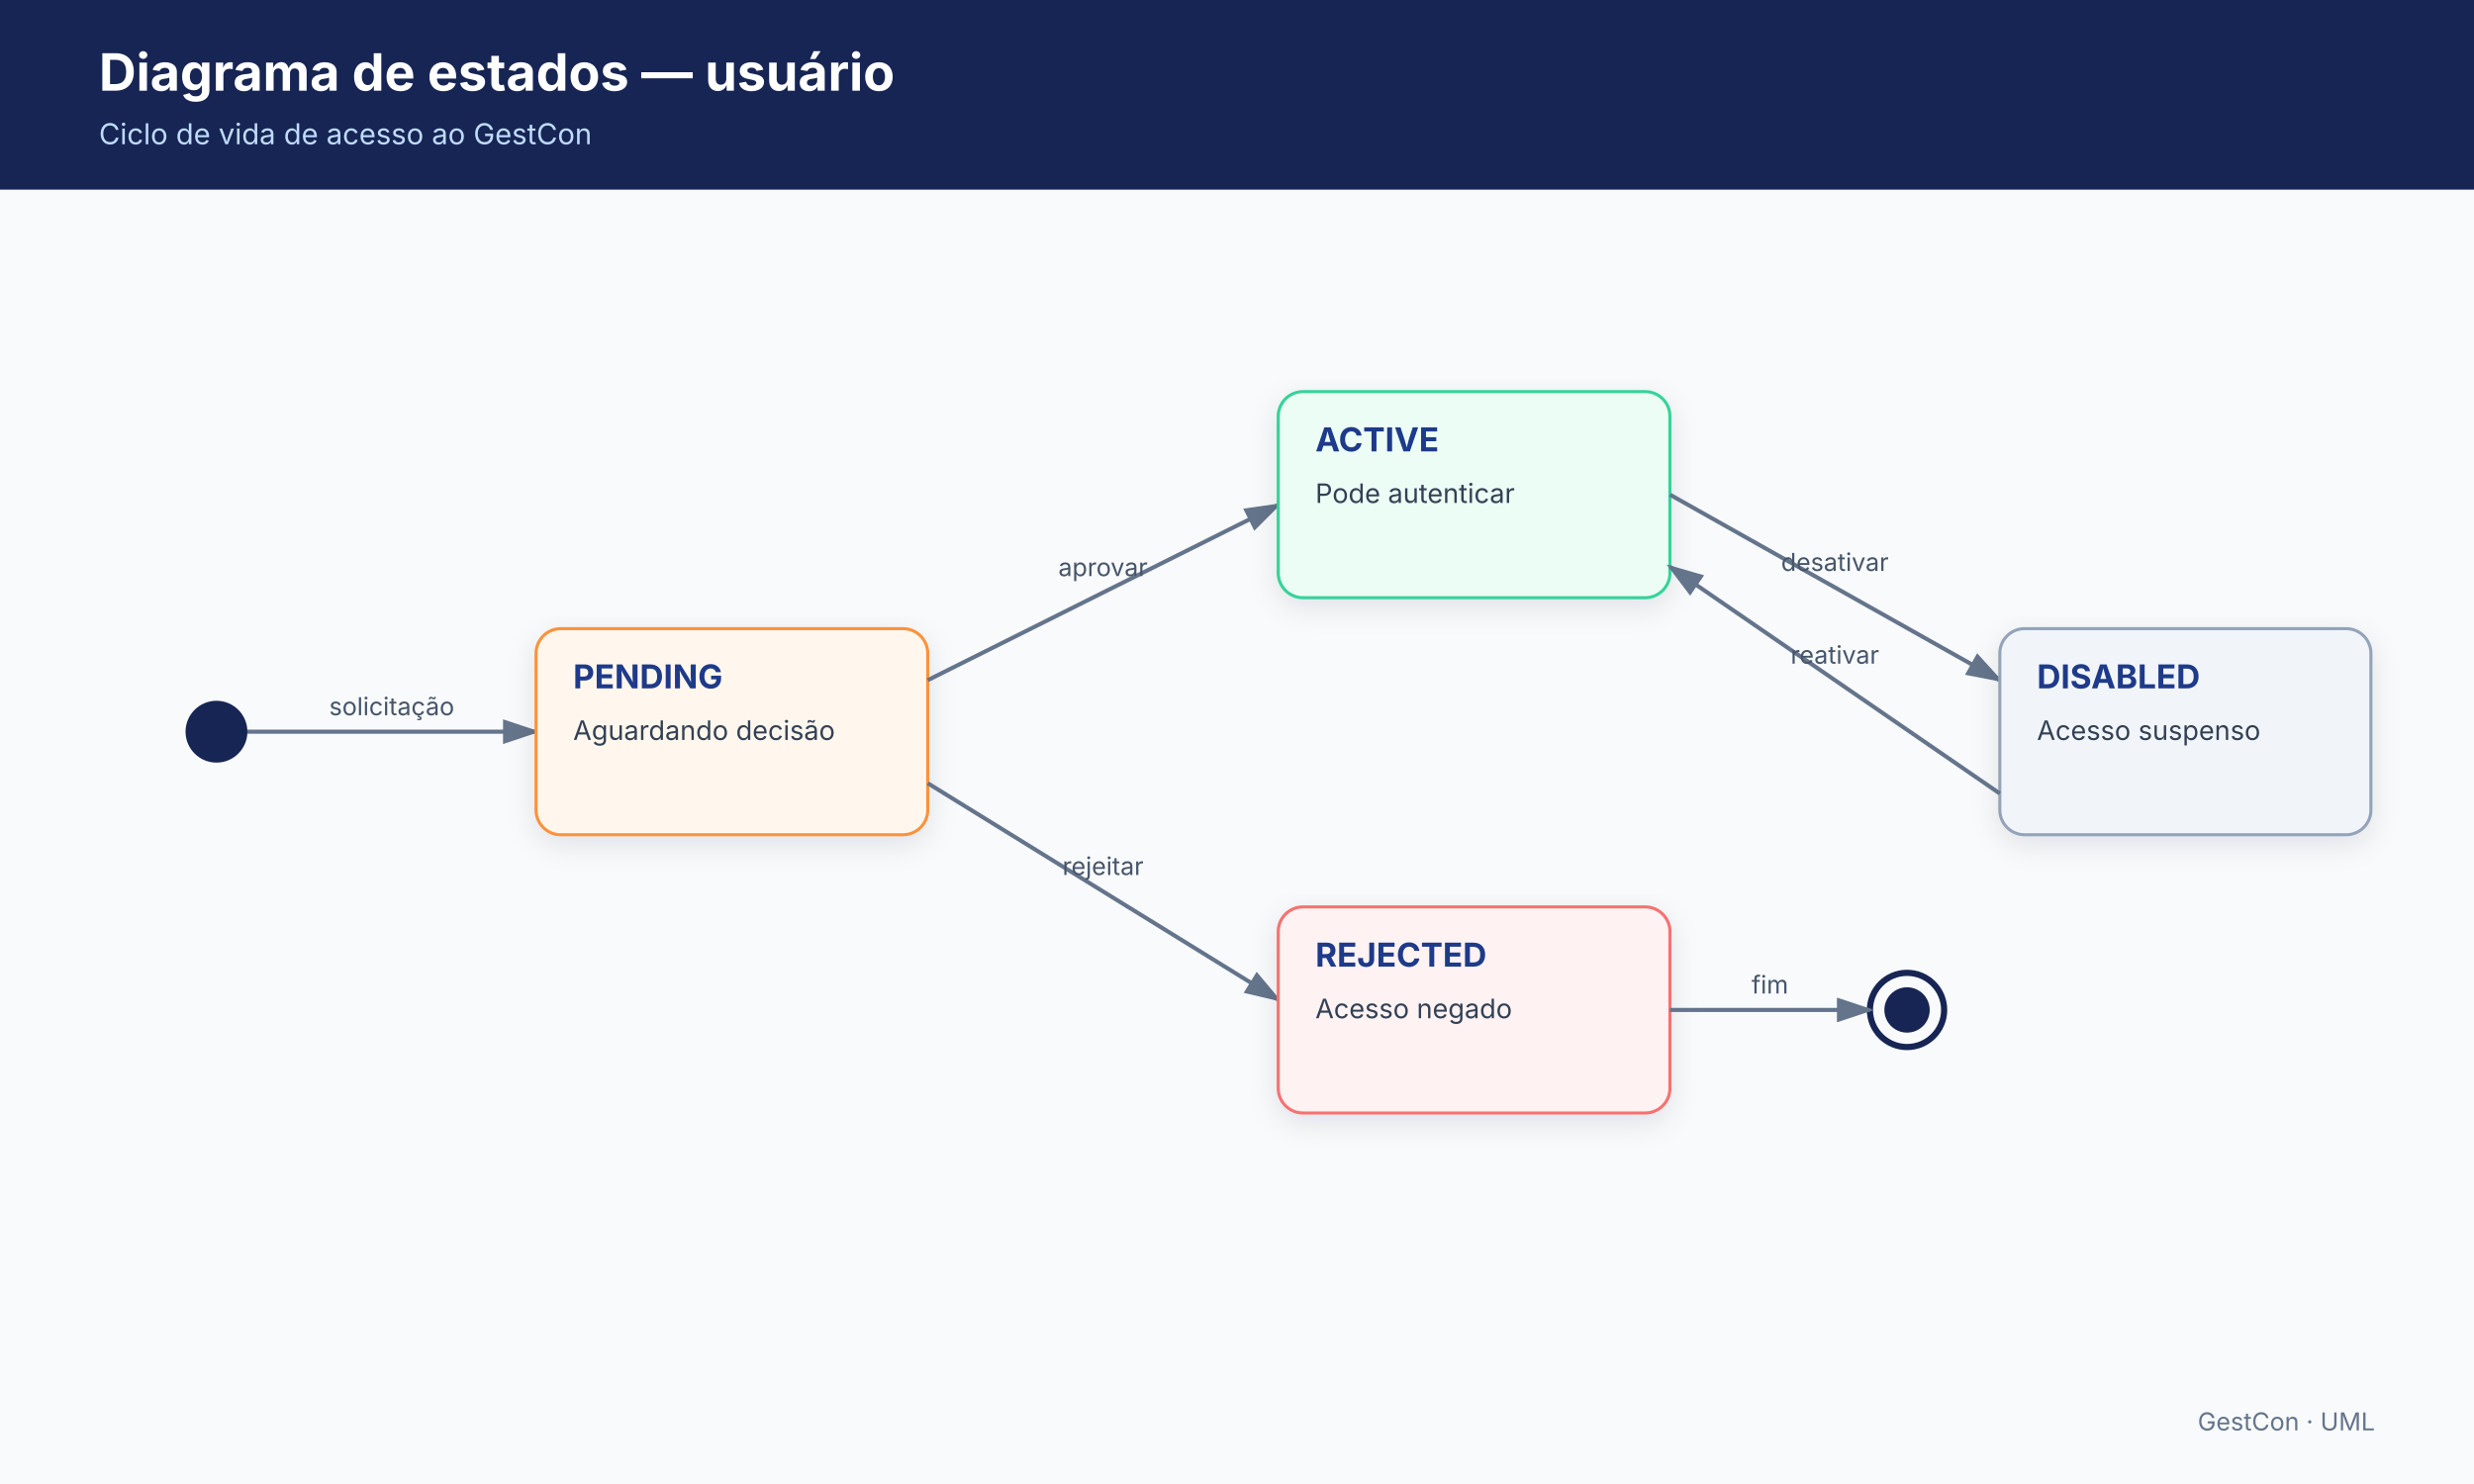
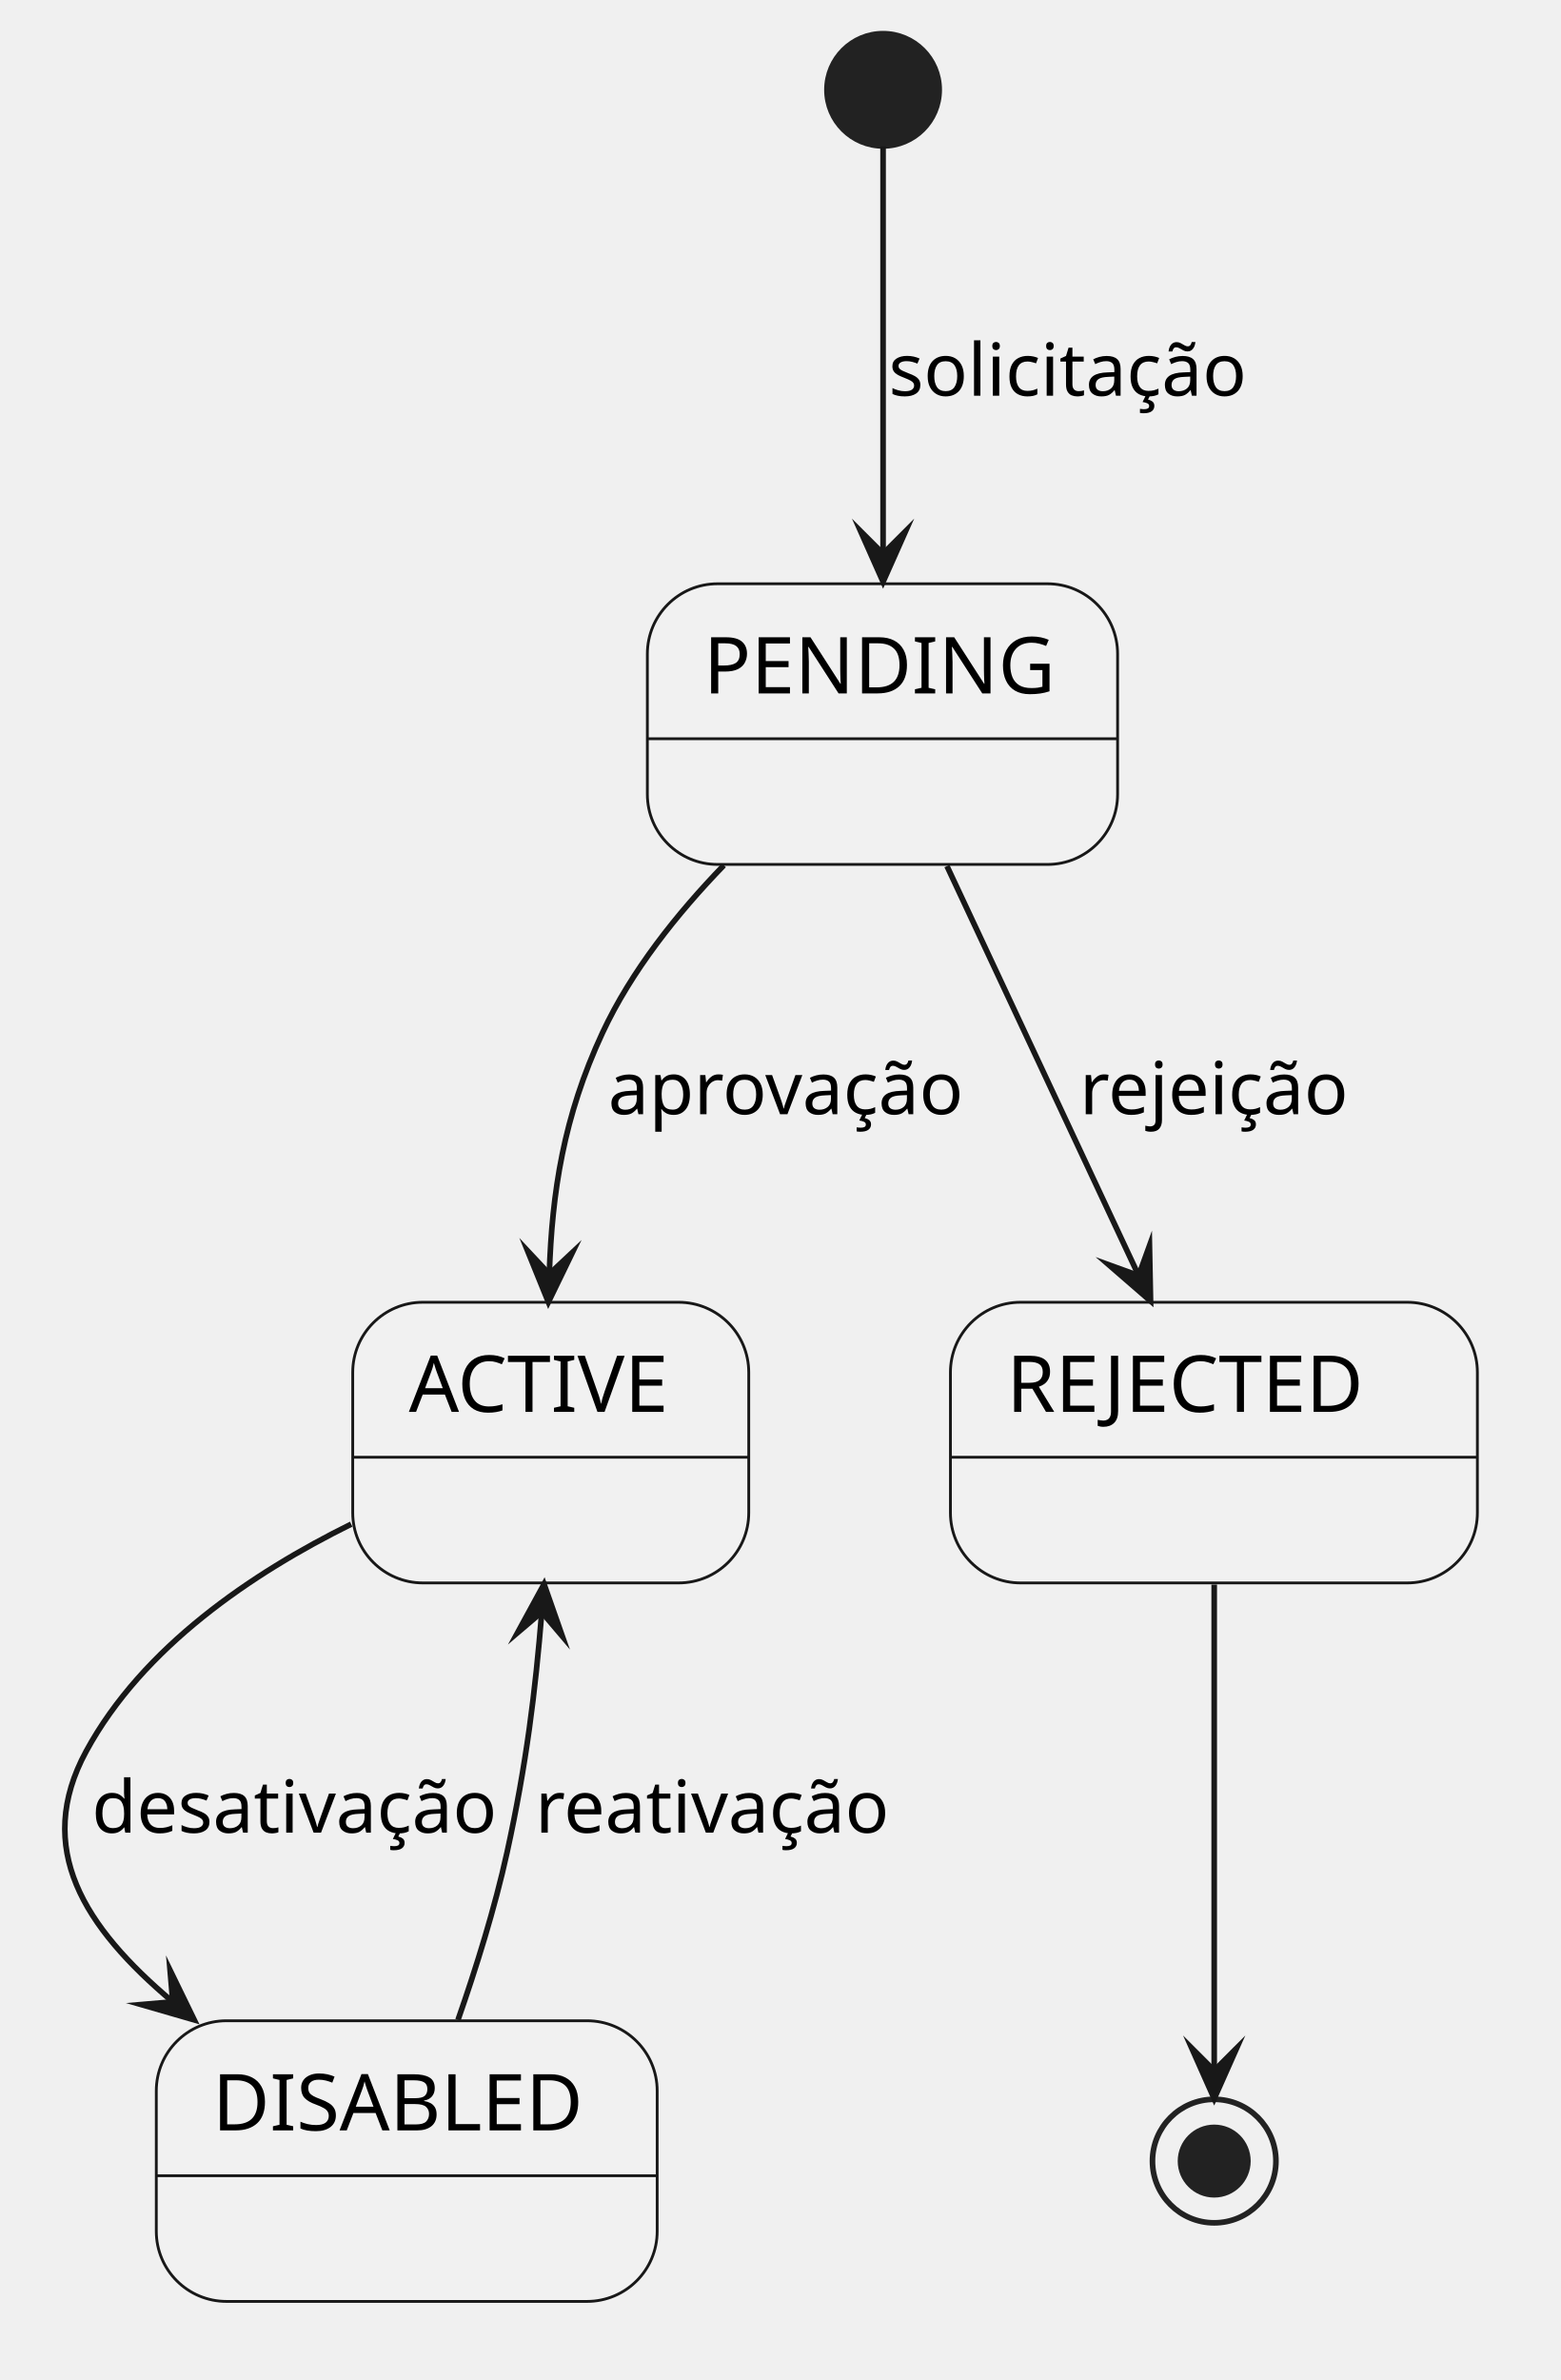
- <svg xmlns="http://www.w3.org/2000/svg" width="1200" height="720" viewBox="0 0 1200 720" role="img" aria-label="Diagrama de estados — usuário">
-   <defs>
-     <marker id="arrow" markerWidth="10" markerHeight="10" refX="8" refY="3" orient="auto">
-       <path d="M0,0 L0,6 L9,3 z" fill="#64748b" />
-     </marker>
-     <filter id="shadow" x="-10%" y="-10%" width="120%" height="130%">
-       <feDropShadow dx="0" dy="4" stdDeviation="7" flood-color="#0f172a" flood-opacity="0.10" />
-     </filter>
-   </defs>
-   <rect width="100%" height="100%" fill="#f8fafc" />
-   <rect x="0" y="0" width="100%" height="92" fill="#172554" />
-   <text x="48" y="44" font-family="Inter,Arial,sans-serif" font-size="25" font-weight="700" fill="#fff">Diagrama de estados — usuário</text>
-   <text x="48" y="70" font-family="Inter,Arial,sans-serif" font-size="14" fill="#bfdbfe">Ciclo de vida de acesso ao GestCon</text>
-   <circle cx="105" cy="355" r="15" fill="#172554" />
-   <line x1="120" y1="355" x2="260" y2="355" stroke="#64748b" stroke-width="2" marker-end="url(#arrow)" />
-   <text x="190" y="347" text-anchor="middle" font-family="Inter,Arial,sans-serif" font-size="12" font-weight="400" fill="#475569">solicitação</text>
-   <g filter="url(#shadow)">
-     <rect x="260" y="305" width="190" height="100" rx="12" fill="#fff7ed" stroke="#fb923c" stroke-width="1.5" />
+ <svg xmlns="http://www.w3.org/2000/svg" version="1.1" data-diagram-type="STATE" style="width:278px;height:424px;background:#FFFFFF;" width="278px" height="424px" viewBox="0 0 278 424" zoomAndPan="magnify" preserveAspectRatio="none" contentStyleType="text/css">
+   <defs />
+   <g font-family="sans-serif" lengthAdjust="spacing">
+     <g class="start_entity" data-qualified-name=".start." id="ent0001" data-source-line="1">
+       <ellipse cx="157.35" cy="16" rx="10" ry="10" fill="#222" style="stroke:#222;stroke-width:1;" />
+     </g>
+     <g class="entity" data-qualified-name="PENDING" id="ent0002" data-source-line="1">
+       <rect x="115.35" y="104" width="83.786" height="50" fill="#F1F1F1" style="stroke:#181818;stroke-width:0.5;" rx="12.5" ry="12.5" />
+       <line x1="115.35" y1="131.609" x2="199.136" y2="131.609" style="stroke:#181818;stroke-width:0.5;" />
+       <text x="125.35" y="123.533" fill="#000" font-size="14" textLength="63.786">PENDING</text>
+     </g>
+     <g class="entity" data-qualified-name="ACTIVE" id="ent0004" data-source-line="2">
+       <rect x="62.85" y="232" width="70.565" height="50" fill="#F1F1F1" style="stroke:#181818;stroke-width:0.5;" rx="12.5" ry="12.5" />
+       <line x1="62.85" y1="259.609" x2="133.415" y2="259.609" style="stroke:#181818;stroke-width:0.5;" />
+       <text x="72.85" y="251.533" fill="#000" font-size="14" textLength="50.565">ACTIVE</text>
+     </g>
+     <g class="entity" data-qualified-name="REJECTED" id="ent0006" data-source-line="3">
+       <rect x="169.35" y="232" width="93.896" height="50" fill="#F1F1F1" style="stroke:#181818;stroke-width:0.5;" rx="12.5" ry="12.5" />
+       <line x1="169.35" y1="259.609" x2="263.246" y2="259.609" style="stroke:#181818;stroke-width:0.5;" />
+       <text x="179.35" y="251.533" fill="#000" font-size="14" textLength="73.896">REJECTED</text>
+     </g>
+     <g class="entity" data-qualified-name="DISABLED" id="ent0008" data-source-line="4">
+       <rect x="27.85" y="360" width="89.248" height="50" fill="#F1F1F1" style="stroke:#181818;stroke-width:0.5;" rx="12.5" ry="12.5" />
+       <line x1="27.85" y1="387.609" x2="117.098" y2="387.609" style="stroke:#181818;stroke-width:0.5;" />
+       <text x="37.85" y="379.533" fill="#000" font-size="14" textLength="69.248">DISABLED</text>
+     </g>
+     <g class="end_entity" data-qualified-name=".end." id="ent0011" data-source-line="6">
+       <ellipse cx="216.35" cy="385" rx="11" ry="11" fill="none" style="stroke:#222;stroke-width:1;" />
+       <ellipse cx="216.35" cy="385" rx="6" ry="6" fill="#222" style="stroke:#222;stroke-width:1;" />
+     </g>
+     <g class="link" data-entity-1="ent0001" data-entity-2="ent0002" id="lnk3" data-source-line="1" data-link-type="dependency">
+       <path d="M157.35,26.08 C157.35,42.86 157.35,74.22 157.35,98.65" style="stroke:#181818;stroke-width:1;" fill="none" id="*start*-to-PENDING" />
+       <polygon points="157.35,103.65,161.35,94.65,157.35,98.65,153.35,94.65,157.35,103.65" fill="#181818" style="stroke:#181818;stroke-width:1;stroke-linejoin:miter;stroke-miterlimit:10;" />
+       <text x="158.35" y="70.495" fill="#000" font-size="13" textLength="60.696">solicitação</text>
+     </g>
+     <g class="link" data-entity-1="ent0002" data-entity-2="ent0004" id="lnk5" data-source-line="2" data-link-type="dependency">
+       <path d="M128.98,154.15 C120.68,162.72 112.47,173 107.35,184 C100.39,198.96 98.355,212.463 97.875,226.973" style="stroke:#181818;stroke-width:1;" fill="none" id="PENDING-to-ACTIVE" />
+       <polygon points="97.71,231.97,102.005,223.107,97.875,226.973,94.01,222.843,97.71,231.97" fill="#181818" style="stroke:#181818;stroke-width:1;stroke-linejoin:miter;stroke-miterlimit:10;" />
+       <text x="108.35" y="198.495" fill="#000" font-size="13" textLength="60.709">aprovação</text>
+     </g>
+     <g class="link" data-entity-1="ent0002" data-entity-2="ent0006" id="lnk7" data-source-line="3" data-link-type="dependency">
+       <path d="M168.73,154.29 C179.17,176.61 192.449,204.962 202.889,227.252" style="stroke:#181818;stroke-width:1;" fill="none" id="PENDING-to-REJECTED" />
+       <polygon points="205.01,231.78,204.815,221.933,202.889,227.252,197.57,225.326,205.01,231.78" fill="#181818" style="stroke:#181818;stroke-width:1;stroke-linejoin:miter;stroke-miterlimit:10;" />
+       <text x="192.35" y="198.495" fill="#000" font-size="13" textLength="45.525">rejeição</text>
+     </g>
+     <g class="link" data-entity-1="ent0004" data-entity-2="ent0008" id="lnk9" data-source-line="4" data-link-type="dependency">
+       <path d="M62.58,271.53 C44.99,280.22 25.43,293.41 15.35,312 C6,329.24 14.965,343.31 30.785,356.63" style="stroke:#181818;stroke-width:1;" fill="none" id="ACTIVE-to-DISABLED" />
+       <polygon points="34.61,359.85,30.302,350.993,30.785,356.63,25.149,357.113,34.61,359.85" fill="#181818" style="stroke:#181818;stroke-width:1;stroke-linejoin:miter;stroke-miterlimit:10;" />
+       <text x="16.35" y="326.495" fill="#000" font-size="13" textLength="69.38">desativação</text>
+     </g>
+     <g class="link" data-entity-1="ent0008" data-entity-2="ent0004" id="lnk10" data-source-line="5" data-link-type="dependency">
+       <path d="M81.61,359.84 C84.83,350.62 88.17,339.94 90.35,330 C93.8,314.28 95.396,301.264 96.536,287.194" style="stroke:#181818;stroke-width:1;" fill="none" id="DISABLED-to-ACTIVE" />
+       <polygon points="96.94,282.21,92.226,290.858,96.536,287.194,100.2,291.504,96.94,282.21" fill="#181818" style="stroke:#181818;stroke-width:1;stroke-linejoin:miter;stroke-miterlimit:10;" />
+       <text x="95.35" y="326.495" fill="#000" font-size="13" textLength="59.979">reativação</text>
+     </g>
+     <g class="link" data-entity-1="ent0006" data-entity-2="ent0011" id="lnk12" data-source-line="6" data-link-type="dependency">
+       <path d="M216.35,282.29 C216.35,310.04 216.35,349.14 216.35,368.88" style="stroke:#181818;stroke-width:1;" fill="none" id="REJECTED-to-*end*" />
+       <polygon points="216.35,373.88,220.35,364.88,216.35,368.88,212.35,364.88,216.35,373.88" fill="#181818" style="stroke:#181818;stroke-width:1;stroke-linejoin:miter;stroke-miterlimit:10;" />
+     </g>
  </g>
-   <text x="278" y="334" text-anchor="start" font-family="Inter,Arial,sans-serif" font-size="16" font-weight="700" fill="#1e3a8a">PENDING</text>
-   <text x="278" y="359" text-anchor="start" font-family="Inter,Arial,sans-serif" font-size="13" font-weight="400" fill="#334155">Aguardando decisão</text>
-   <line x1="450" y1="330" x2="620" y2="245" stroke="#64748b" stroke-width="2" marker-end="url(#arrow)" />
-   <text x="535" y="279.5" text-anchor="middle" font-family="Inter,Arial,sans-serif" font-size="12" font-weight="400" fill="#475569">aprovar</text>
-   <line x1="450" y1="380" x2="620" y2="485" stroke="#64748b" stroke-width="2" marker-end="url(#arrow)" />
-   <text x="535" y="424.5" text-anchor="middle" font-family="Inter,Arial,sans-serif" font-size="12" font-weight="400" fill="#475569">rejeitar</text>
-   <g filter="url(#shadow)">
-     <rect x="620" y="190" width="190" height="100" rx="12" fill="#ecfdf5" stroke="#34d399" stroke-width="1.5" />
-   </g>
-   <text x="638" y="219" text-anchor="start" font-family="Inter,Arial,sans-serif" font-size="16" font-weight="700" fill="#1e3a8a">ACTIVE</text>
-   <text x="638" y="244" text-anchor="start" font-family="Inter,Arial,sans-serif" font-size="13" font-weight="400" fill="#334155">Pode autenticar</text>
-   <g filter="url(#shadow)">
-     <rect x="620" y="440" width="190" height="100" rx="12" fill="#fef2f2" stroke="#f87171" stroke-width="1.5" />
-   </g>
-   <text x="638" y="469" text-anchor="start" font-family="Inter,Arial,sans-serif" font-size="16" font-weight="700" fill="#1e3a8a">REJECTED</text>
-   <text x="638" y="494" text-anchor="start" font-family="Inter,Arial,sans-serif" font-size="13" font-weight="400" fill="#334155">Acesso negado</text>
-   <line x1="810" y1="240" x2="970" y2="330" stroke="#64748b" stroke-width="2" marker-end="url(#arrow)" />
-   <text x="890" y="277" text-anchor="middle" font-family="Inter,Arial,sans-serif" font-size="12" font-weight="400" fill="#475569">desativar</text>
-   <g filter="url(#shadow)">
-     <rect x="970" y="305" width="180" height="100" rx="12" fill="#f1f5f9" stroke="#94a3b8" stroke-width="1.5" />
-   </g>
-   <text x="988" y="334" text-anchor="start" font-family="Inter,Arial,sans-serif" font-size="16" font-weight="700" fill="#1e3a8a">DISABLED</text>
-   <text x="988" y="359" text-anchor="start" font-family="Inter,Arial,sans-serif" font-size="13" font-weight="400" fill="#334155">Acesso suspenso</text>
-   <line x1="970" y1="385" x2="810" y2="275" stroke="#64748b" stroke-width="2" marker-end="url(#arrow)" />
-   <text x="890" y="322" text-anchor="middle" font-family="Inter,Arial,sans-serif" font-size="12" font-weight="400" fill="#475569">reativar</text>
-   <circle cx="925" cy="490" r="18" fill="none" stroke="#172554" stroke-width="3" />
-   <circle cx="925" cy="490" r="11" fill="#172554" />
-   <line x1="810" y1="490" x2="907" y2="490" stroke="#64748b" stroke-width="2" marker-end="url(#arrow)" />
-   <text x="858.5" y="482" text-anchor="middle" font-family="Inter,Arial,sans-serif" font-size="12" font-weight="400" fill="#475569">fim</text>
-   <text x="1152" y="694" text-anchor="end" font-family="Inter,Arial,sans-serif" font-size="12" fill="#64748b">GestCon · UML</text>
</svg>
